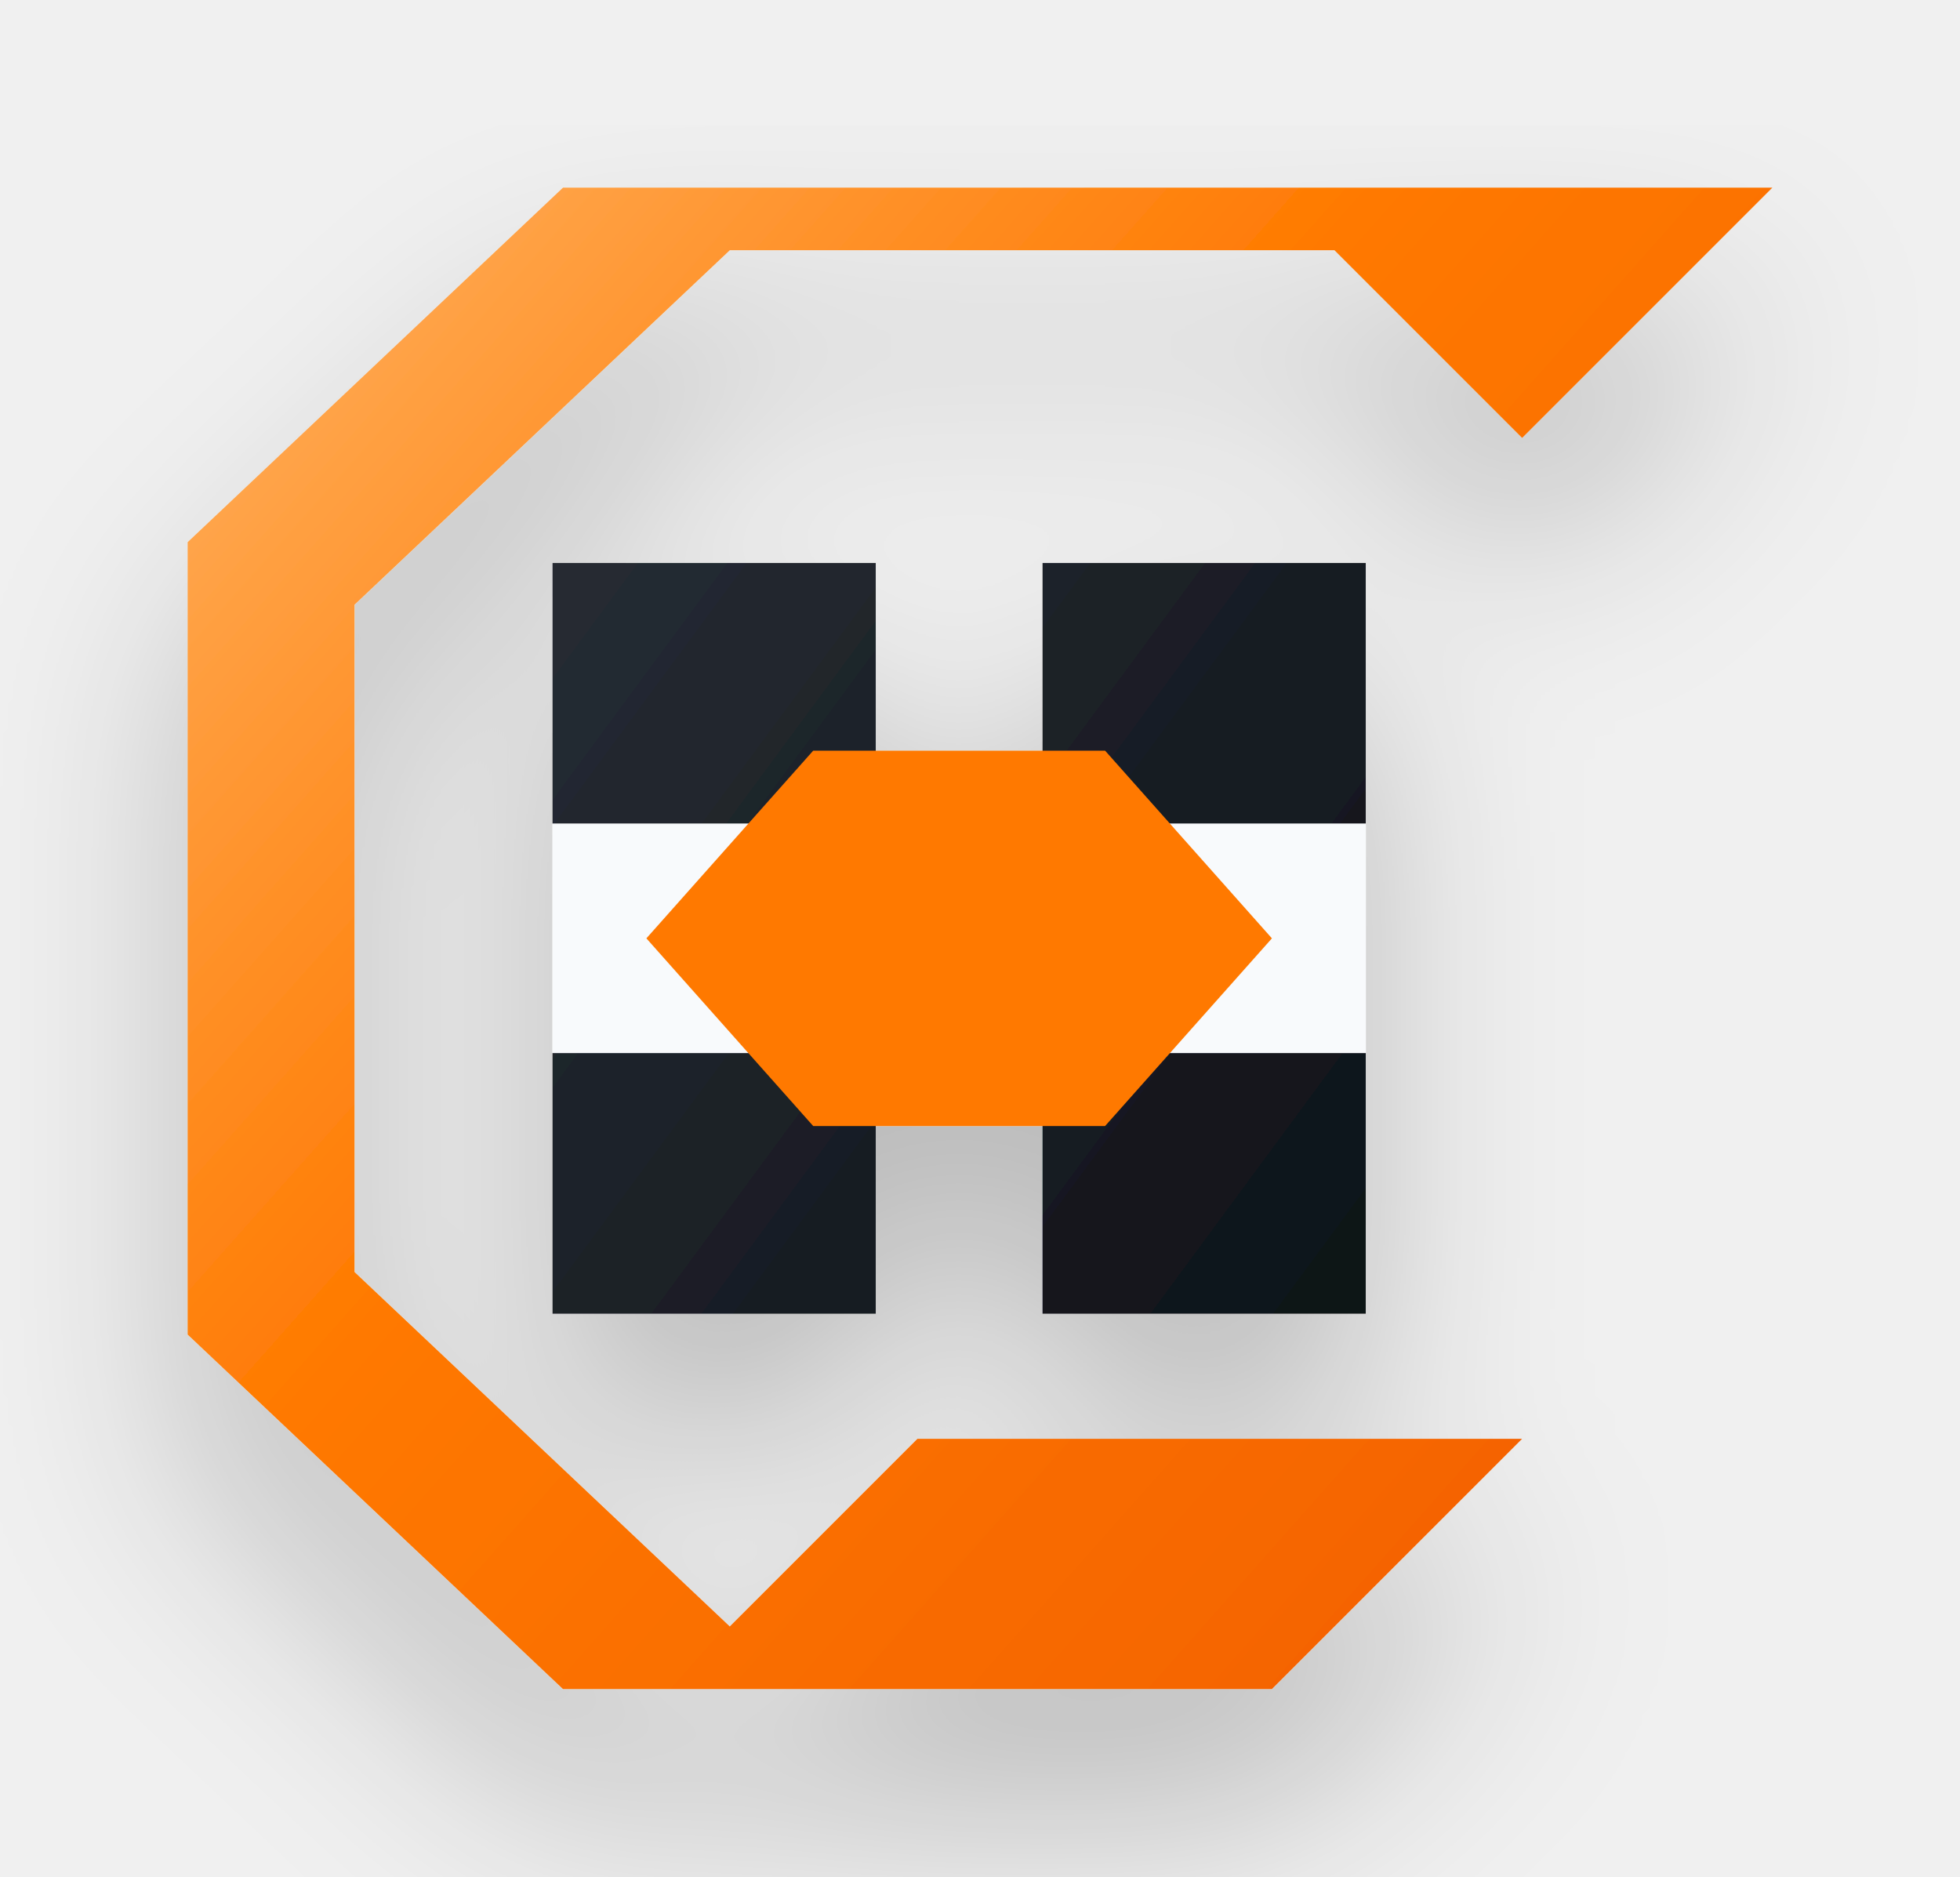
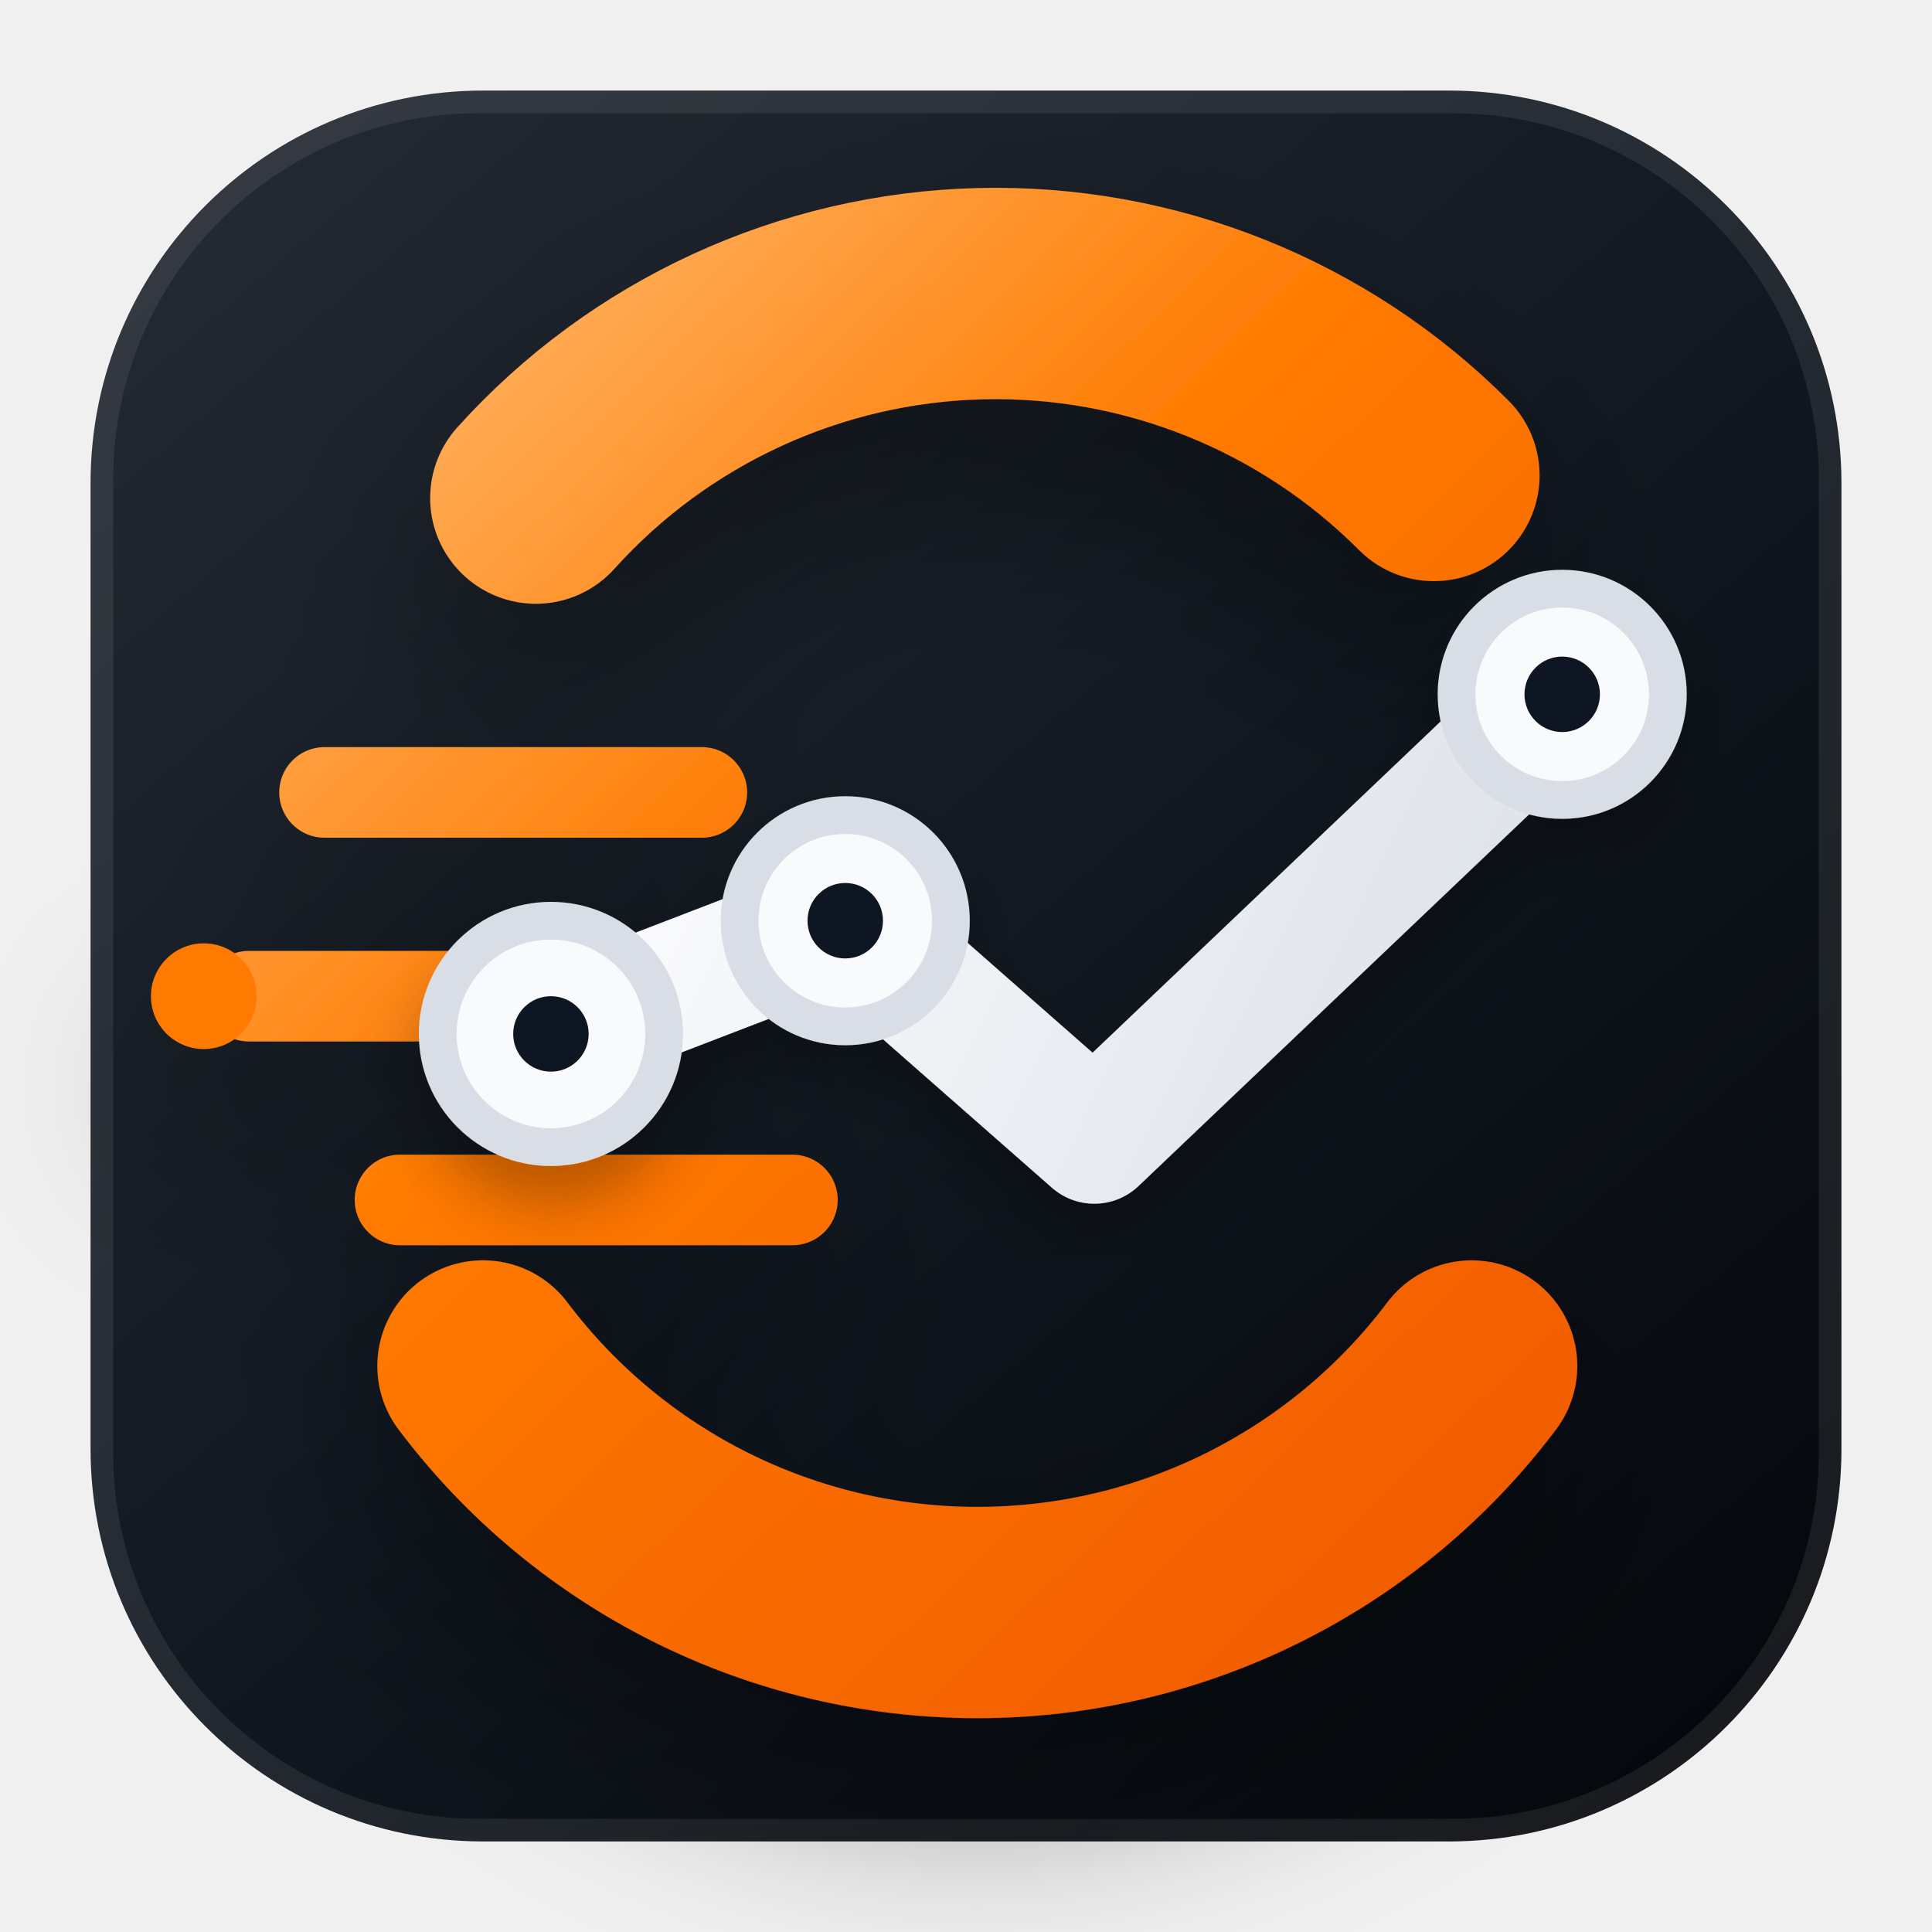
- <svg xmlns="http://www.w3.org/2000/svg" viewBox="0 0 188 180" role="img" aria-label="CHURVOX">
+ <svg xmlns="http://www.w3.org/2000/svg" viewBox="0 0 256 256" role="img" aria-label="Churvox app icon">
  <defs>
-     <linearGradient id="orange" x1="18" y1="24" x2="178" y2="166" gradientUnits="userSpaceOnUse">
+     <linearGradient id="cvx-bg" x1="30" y1="14" x2="226" y2="242" gradientUnits="userSpaceOnUse">
+       <stop stop-color="#242932" />
+       <stop offset="0.52" stop-color="#111820" />
+       <stop offset="1" stop-color="#05070b" />
+     </linearGradient>
+     <linearGradient id="cvx-orange" x1="54" y1="46" x2="210" y2="207" gradientUnits="userSpaceOnUse">
      <stop stop-color="#ffb15f" />
-       <stop offset="0.38" stop-color="#ff7900" />
+       <stop offset="0.36" stop-color="#ff7a00" />
      <stop offset="1" stop-color="#f05a00" />
    </linearGradient>
-     <linearGradient id="dark" x1="36" y1="48" x2="158" y2="138" gradientUnits="userSpaceOnUse">
-       <stop stop-color="#2a3038" />
-       <stop offset="1" stop-color="#070b10" />
+     <linearGradient id="cvx-silver" x1="74" y1="92" x2="211" y2="159" gradientUnits="userSpaceOnUse">
+       <stop stop-color="#ffffff" />
+       <stop offset="1" stop-color="#d8dde6" />
    </linearGradient>
-     <filter id="shadow" x="-20%" y="-20%" width="140%" height="150%">
-       <feDropShadow dx="0" dy="12" stdDeviation="10" flood-color="#020617" flood-opacity=".22" />
+     <filter id="cvx-shadow" x="-20%" y="-20%" width="140%" height="150%">
+       <feDropShadow dx="0" dy="12" stdDeviation="12" flood-color="#000000" flood-opacity="0.36" />
+     </filter>
+     <filter id="cvx-soft" x="-20%" y="-20%" width="140%" height="140%">
+       <feDropShadow dx="0" dy="5" stdDeviation="4" flood-color="#000000" flood-opacity="0.28" />
    </filter>
  </defs>
-   <g filter="url(#shadow)">
-     <path d="M122 18H54L18 52v76l36 34h68l24-24h-58l-18 18-36-34V58l36-34h58l18 18 24-24h-48Z" fill="url(#orange)" />
-     <path d="M53 54h31v25H53V54Zm47 0h31v25h-31V54ZM53 101h31v25H53v-25Zm47 0h31v25h-31v-25Z" fill="url(#dark)" />
-     <path d="M84 79h16v22H84V79Zm-31 0h31v22H53V79Zm47 0h31v22h-31V79Z" fill="#f8fafc" />
-     <path d="M78 72h28l16 18-16 18H78L62 90l16-18Z" fill="#ff7900" />
+   <rect x="12" y="12" width="232" height="232" rx="52" fill="url(#cvx-bg)" />
+   <rect x="13.5" y="13.5" width="229" height="229" rx="50" fill="none" stroke="#ffffff" stroke-opacity="0.08" stroke-width="3" />
+   <g filter="url(#cvx-shadow)">
+     <path d="M190 63A82 82 0 0 0 71 66" fill="none" stroke="url(#cvx-orange)" stroke-width="28" stroke-linecap="round" />
+     <path d="M64 181A82 82 0 0 0 195 181" fill="none" stroke="url(#cvx-orange)" stroke-width="28" stroke-linecap="round" />
+     <path d="M43 105h50" fill="none" stroke="url(#cvx-orange)" stroke-width="12" stroke-linecap="round" />
+     <path d="M33 132h59" fill="none" stroke="url(#cvx-orange)" stroke-width="12" stroke-linecap="round" />
+     <path d="M53 159h52" fill="none" stroke="url(#cvx-orange)" stroke-width="12" stroke-linecap="round" />
+     <circle cx="27" cy="132" r="7" fill="#ff7a00" />
+   </g>
+   <g filter="url(#cvx-soft)">
+     <path d="M73 137L112 122L145 151L207 92" fill="none" stroke="url(#cvx-silver)" stroke-width="17" stroke-linecap="round" stroke-linejoin="round" />
+     <circle cx="73" cy="137" r="15" fill="#f8fafc" stroke="#d8dde6" stroke-width="5" />
+     <circle cx="112" cy="122" r="14" fill="#f8fafc" stroke="#d8dde6" stroke-width="5" />
+     <circle cx="207" cy="92" r="14" fill="#f8fafc" stroke="#d8dde6" stroke-width="5" />
+     <circle cx="73" cy="137" r="5" fill="#111820" />
+     <circle cx="112" cy="122" r="5" fill="#111820" />
+     <circle cx="207" cy="92" r="5" fill="#111820" />
  </g>
</svg>
